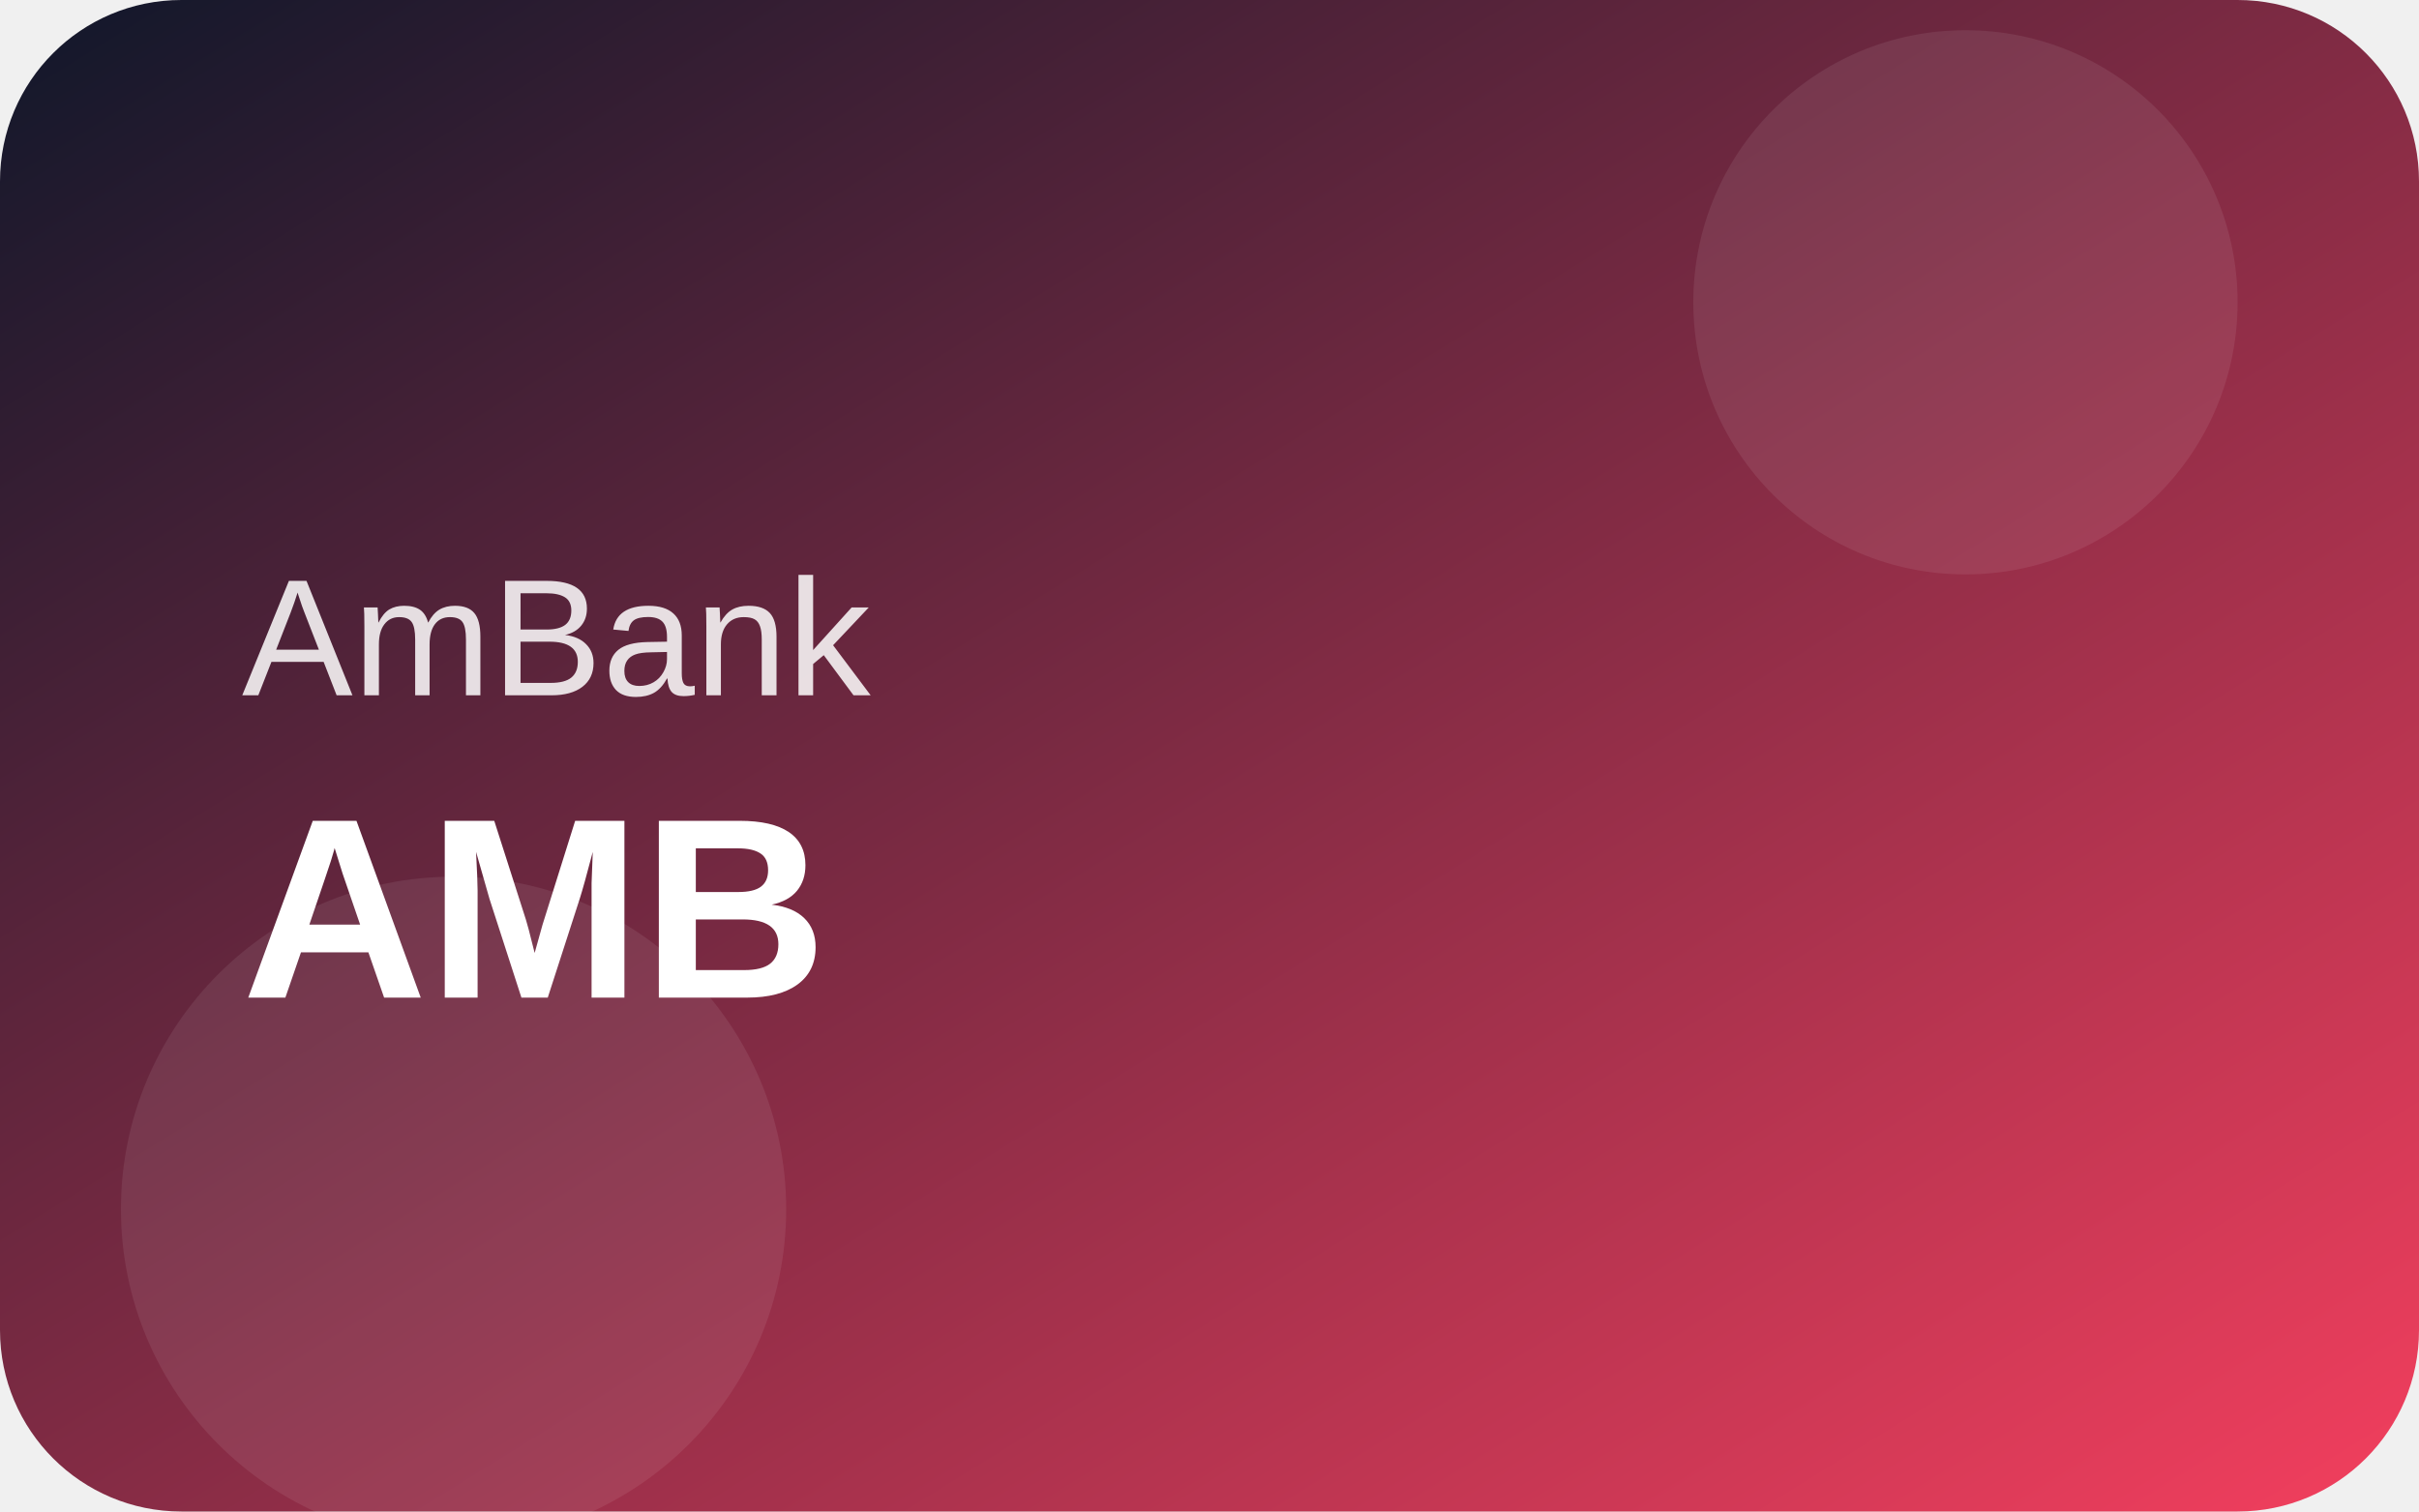
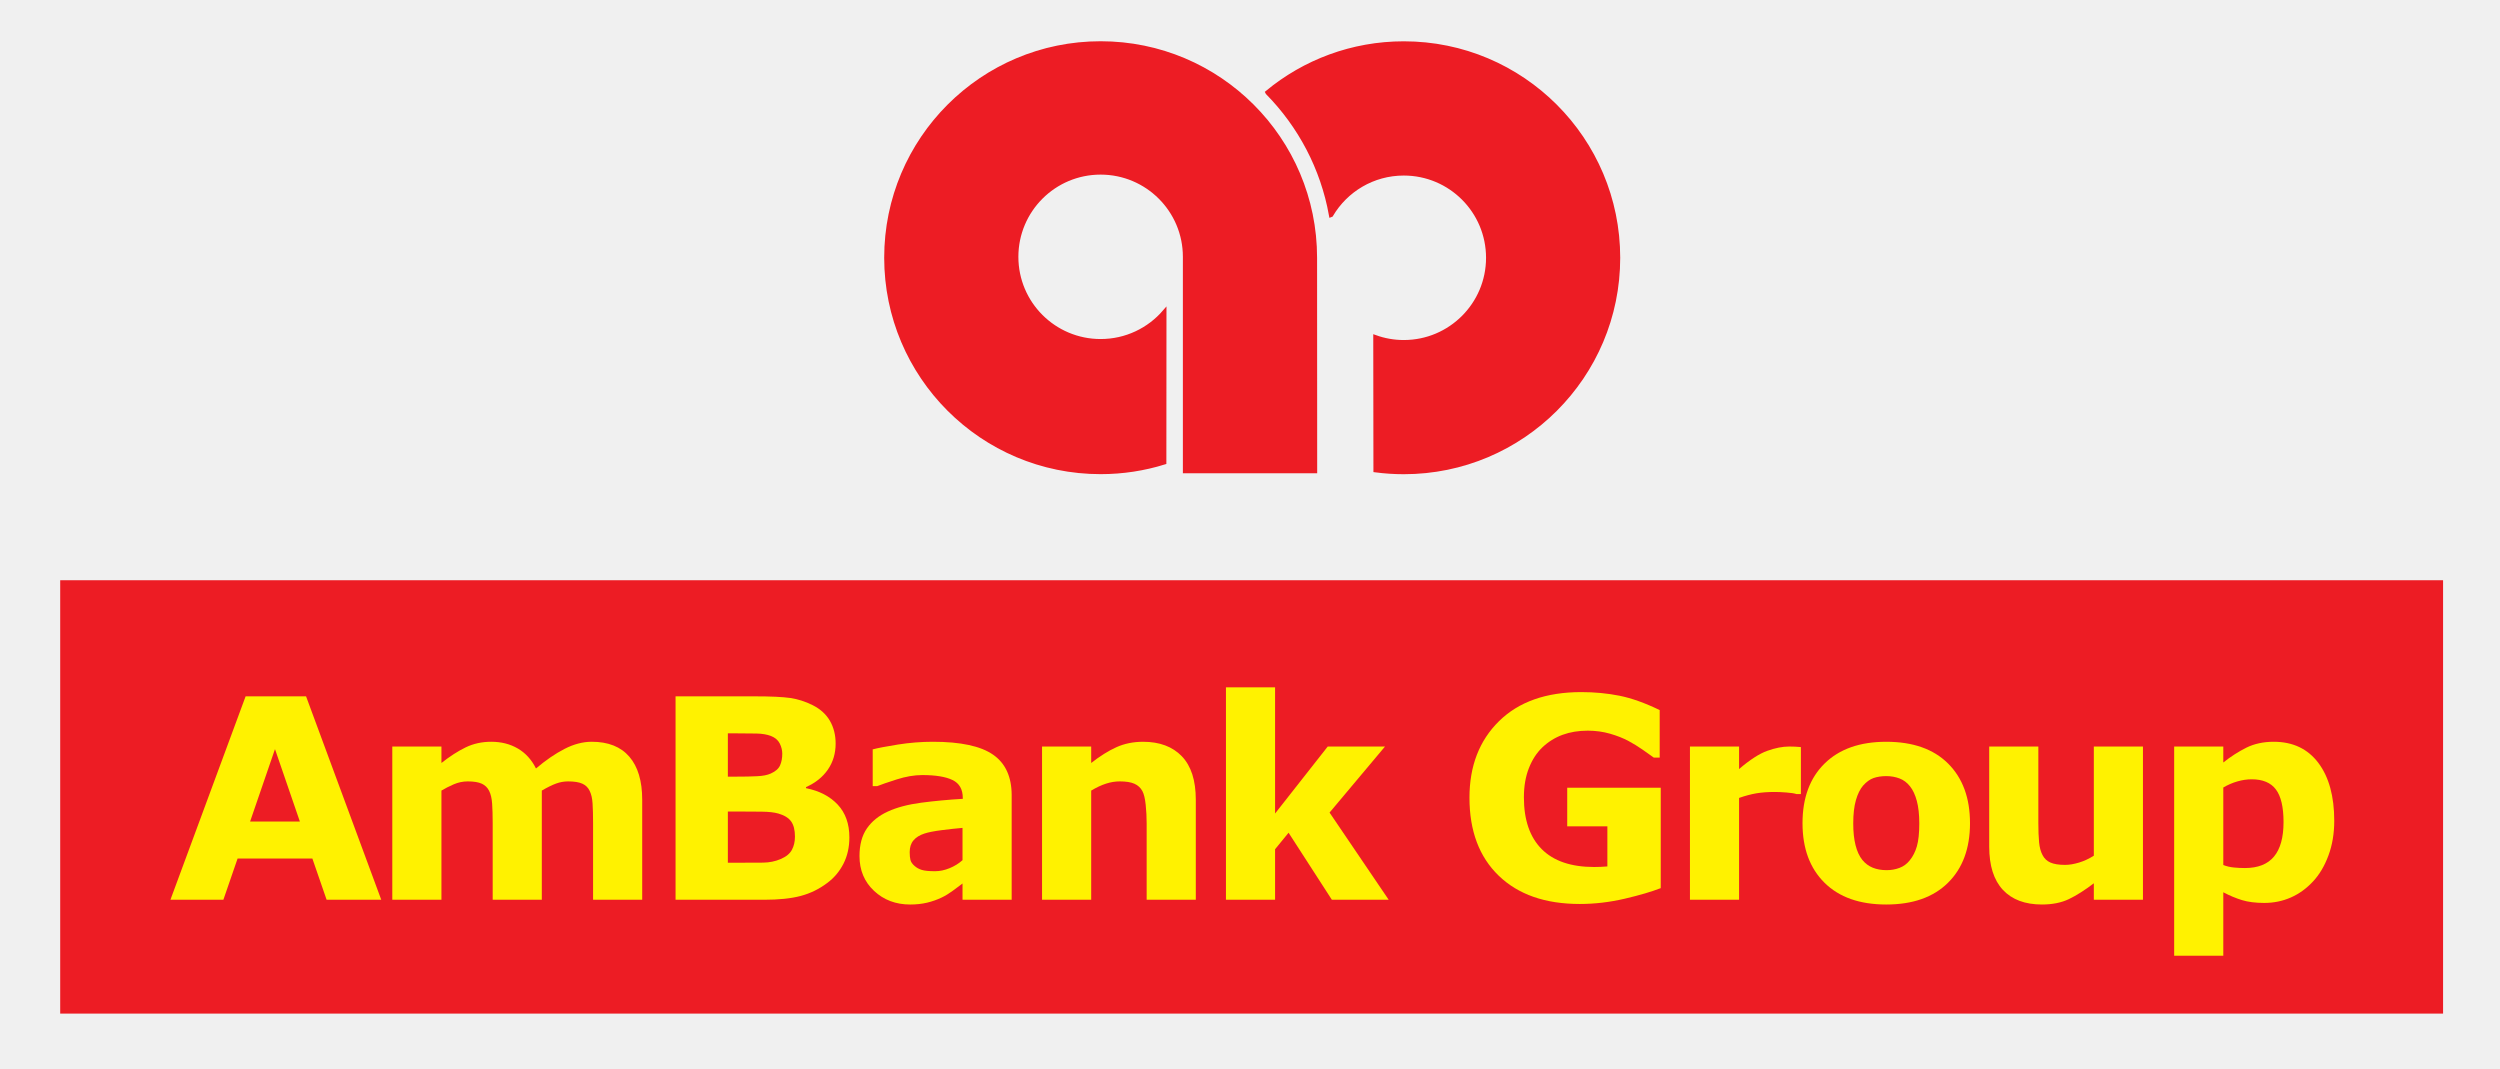
- <svg xmlns="http://www.w3.org/2000/svg" width="320" height="200" viewBox="0 0 320 200">
-   <defs>
-     <linearGradient id="bg" x1="0" y1="0" x2="1" y2="1">
-       <stop offset="0%" stop-color="#0f172a" />
-       <stop offset="100%" stop-color="#f43f5e" />
-     </linearGradient>
+ <svg xmlns="http://www.w3.org/2000/svg" version="1.1" width="175.5" height="75" id="svg2" xml:space="preserve">
+   <defs id="defs6">
+     <clipPath id="clipPath48">
+       <path d="m 12.496,12.496 1255.748,0 0,858.898 -1255.748,0 0,-858.898 z" id="path50" />
+     </clipPath>
+     <clipPath id="clipPath72">
+       <path d="m 12.496,12.496 1255.748,0 0,858.898 -1255.748,0 0,-858.898 z" id="path74" />
+     </clipPath>
+     <clipPath id="clipPath96">
+       <path d="m 662.047,656.252 247.369,0 0,-108.134 -247.369,0 0,108.134 z" id="path98" />
+     </clipPath>
+     <clipPath id="clipPath112">
+       <path d="m 724.442,774.924 519.188,0 0,-175.845 -519.188,0 0,175.845 z" id="path114" />
+     </clipPath>
+     <clipPath id="clipPath128">
+       <path d="m 724.386,593.147 536.414,0 0,-135.292 -536.414,0 0,135.292 z" id="path130" />
+     </clipPath>
+     <clipPath id="clipPath150">
+       <path d="m 12.496,12.496 1255.748,0 0,858.898 -1255.748,0 0,-858.898 z" id="path152" />
+     </clipPath>
+     <clipPath id="clipPath178">
+       <path d="m 12.496,12.496 1255.748,0 0,858.898 -1255.748,0 0,-858.898 z" id="path180" />
+     </clipPath>
+     <clipPath id="clipPath222">
+       <path d="m 0,0 1280.74,0 0,883.89 L 0,883.89 0,0 z" id="path224" />
+     </clipPath>
  </defs>
-   <rect width="320" height="200" rx="24" fill="url(#bg)" />
-   <circle cx="260" cy="40" r="36" fill="white" opacity="0.08" />
-   <circle cx="60" cy="160" r="44" fill="white" opacity="0.08" />
-   <text x="32" y="92" font-family="Arial, sans-serif" font-size="22" fill="white" opacity="0.85">AmBank</text>
-   <text x="32" y="132" font-family="Arial, sans-serif" font-size="34" font-weight="700" fill="white">AMB</text>
+   <g transform="matrix(1.25,0,0,-1.25,-828.0738,101.7383)" id="g10">
+     <path d="m 799.662,24.467 -133.822,0 0,24.338 133.822,0 0,-24.338 z" id="path140" style="fill:#ed1c24;fill-opacity:1;fill-rule:nonzero;stroke:none" />
+     <g transform="translate(676.5041,35.25213)" id="g142">
+       <path d="M 0,0 1.398,4.069 2.796,0 0,0 z m 3.143,7.033 -3.394,0 -4.223,-11.425 2.974,0 0.798,2.315 4.2,0 0.799,-2.315 3.069,0 -4.223,11.425 z" id="path144" style="fill:#fff200;fill-opacity:1;fill-rule:nonzero;stroke:none" />
+     </g>
+     <g transform="translate(-403.4107,-47.94157)" id="g146">
+       <g clip-path="url(#clipPath150)" id="g148">
+         <g transform="translate(1096.298,84.9328)" id="g154">
+           <path d="m 0,0 0,-6.131 -2.759,0 0,4.321 c 0,0.421 -0.011,0.779 -0.031,1.074 C -2.81,-0.44 -2.866,-0.2 -2.958,-0.015 -3.05,0.169 -3.189,0.304 -3.375,0.389 -3.562,0.473 -3.823,0.516 -4.16,0.516 -4.43,0.516 -4.694,0.461 -4.949,0.351 -5.204,0.24 -5.434,0.123 -5.637,0 l 0,-6.131 -2.76,0 0,8.606 2.76,0 0,-0.925 c 0.473,0.374 0.926,0.666 1.359,0.876 0.433,0.21 0.912,0.316 1.436,0.316 0.566,0 1.065,-0.127 1.498,-0.381 0.433,-0.254 0.772,-0.627 1.016,-1.119 0.55,0.466 1.085,0.833 1.604,1.099 0.52,0.267 1.029,0.401 1.528,0.401 0.927,0 1.631,-0.28 2.112,-0.839 C 5.397,1.345 5.638,0.54 5.638,-0.51 l 0,-5.621 -2.759,0 0,4.321 c 0,0.426 -0.01,0.785 -0.028,1.079 C 2.834,-0.439 2.779,-0.2 2.687,-0.015 2.6,0.169 2.463,0.304 2.274,0.389 2.085,0.473 1.819,0.516 1.478,0.516 1.248,0.516 1.023,0.476 0.804,0.396 0.585,0.317 0.316,0.185 0,0" id="path156" style="fill:#fff200;fill-opacity:1;fill-rule:nonzero;stroke:none" />
+         </g>
+         <g transform="translate(1109.68,86.3529)" id="g158">
+           <path d="m 0,0 c -0.082,-0.189 -0.255,-0.341 -0.519,-0.46 -0.189,-0.087 -0.447,-0.139 -0.773,-0.153 -0.326,-0.017 -0.72,-0.024 -1.183,-0.024 l -0.459,0 0,2.433 0.275,0 c 0.576,0 1.023,-0.004 1.341,-0.012 C -1,1.777 -0.734,1.731 -0.519,1.649 -0.281,1.556 -0.114,1.415 -0.02,1.225 0.075,1.034 0.122,0.843 0.122,0.653 0.122,0.406 0.082,0.189 0,0 M 3.234,-2.206 C 2.795,-1.74 2.203,-1.433 1.455,-1.284 l 0,0.06 c 0.529,0.235 0.939,0.563 1.229,0.984 0.29,0.423 0.435,0.909 0.435,1.461 0,0.475 -0.106,0.898 -0.317,1.269 C 2.59,2.86 2.267,3.155 1.833,3.375 1.415,3.585 0.993,3.719 0.567,3.781 0.141,3.842 -0.531,3.873 -1.449,3.873 l -4.422,0 0,-11.424 4.98,0 c 0.827,0 1.511,0.071 2.05,0.215 0.538,0.143 1.033,0.384 1.482,0.723 0.389,0.286 0.693,0.646 0.916,1.082 0.222,0.434 0.334,0.929 0.334,1.483 0,0.761 -0.22,1.376 -0.657,1.842 M 0.663,-4.748 c -0.115,-0.215 -0.325,-0.387 -0.63,-0.516 -0.3,-0.13 -0.628,-0.197 -0.984,-0.202 -0.356,-0.005 -0.946,-0.007 -1.769,-0.007 l -0.214,0 0,2.877 0.641,0 c 0.437,0 0.856,-0.002 1.259,-0.008 0.401,-0.004 0.716,-0.04 0.945,-0.108 0.336,-0.098 0.573,-0.247 0.713,-0.446 0.14,-0.199 0.21,-0.482 0.21,-0.849 0,-0.28 -0.057,-0.527 -0.171,-0.741" id="path160" style="fill:#fff200;fill-opacity:1;fill-rule:nonzero;stroke:none" />
+         </g>
+         <g transform="translate(1119.198,80.5747)" id="g162">
+           <path d="m 0,0 c -0.276,-0.113 -0.548,-0.17 -0.817,-0.17 -0.337,0 -0.586,0.024 -0.745,0.074 -0.159,0.049 -0.296,0.125 -0.41,0.228 -0.119,0.103 -0.194,0.211 -0.224,0.325 -0.03,0.114 -0.044,0.262 -0.044,0.442 0,0.274 0.07,0.495 0.212,0.662 0.142,0.169 0.347,0.297 0.615,0.384 0.218,0.073 0.539,0.135 0.962,0.19 0.422,0.054 0.815,0.097 1.178,0.128 l 0,-1.813 C 0.518,0.264 0.276,0.113 0,0 m 0.727,-1.773 2.76,0 0,5.869 C 3.487,5.131 3.139,5.89 2.445,6.373 1.751,6.858 0.623,7.1 -0.938,7.1 -1.595,7.1 -2.249,7.047 -2.902,6.944 -3.556,6.839 -4.028,6.749 -4.317,6.673 l 0,-2.066 0.25,0 c 0.221,0.088 0.588,0.215 1.098,0.378 0.51,0.163 0.989,0.245 1.439,0.245 0.747,0 1.313,-0.093 1.697,-0.279 C 0.551,4.765 0.742,4.429 0.742,3.942 l 0,-0.047 C -0.061,3.849 -0.836,3.776 -1.583,3.679 -2.33,3.58 -2.957,3.416 -3.461,3.184 -3.971,2.953 -4.365,2.635 -4.643,2.234 -4.921,1.832 -5.059,1.314 -5.059,0.681 c 0,-0.794 0.272,-1.445 0.818,-1.956 0.545,-0.509 1.221,-0.765 2.029,-0.765 0.344,0 0.66,0.035 0.947,0.103 0.288,0.069 0.565,0.166 0.833,0.295 0.192,0.091 0.396,0.217 0.613,0.375 0.217,0.159 0.399,0.294 0.546,0.407 l 0,-0.913 z" id="path164" style="fill:#fff200;fill-opacity:1;fill-rule:nonzero;stroke:none" />
+         </g>
+         <g transform="translate(1133.026,78.8021)" id="g166">
+           <path d="m 0,0 -2.76,0 0,4.29 c 0,0.349 -0.017,0.696 -0.054,1.043 C -2.85,5.68 -2.911,5.936 -2.998,6.1 -3.1,6.29 -3.25,6.428 -3.447,6.515 -3.644,6.603 -3.919,6.647 -4.272,6.647 -4.523,6.647 -4.777,6.606 -5.035,6.523 -5.293,6.441 -5.574,6.31 -5.875,6.131 l 0,-6.131 -2.76,0 0,8.605 2.76,0 0,-0.925 c 0.489,0.385 0.959,0.68 1.411,0.885 0.452,0.205 0.953,0.307 1.504,0.307 0.928,0 1.653,-0.271 2.176,-0.815 C -0.262,7.514 0,6.702 0,5.62 L 0,0 z" id="path168" style="fill:#fff200;fill-opacity:1;fill-rule:nonzero;stroke:none" />
+         </g>
+       </g>
+     </g>
+     <g transform="translate(740.4473,30.86053)" id="g170">
+       <path d="M 0,0 -3.191,0 -5.622,3.764 -6.38,2.837 -6.38,0 l -2.759,0 0,11.929 2.759,0 0,-7.086 2.957,3.762 3.216,0 L -3.32,4.896 0,0 z" id="path172" style="fill:#fff200;fill-opacity:1;fill-rule:nonzero;stroke:none" />
+     </g>
+     <g transform="translate(-403.4107,-47.94157)" id="g174">
+       <g clip-path="url(#clipPath178)" id="g176">
+         <g transform="translate(1159.137,79.4548)" id="g182">
+           <path d="M 0,0 C -0.51,-0.199 -1.186,-0.398 -2.027,-0.595 -2.87,-0.791 -3.708,-0.89 -4.544,-0.89 c -1.939,0 -3.456,0.528 -4.553,1.586 -1.097,1.057 -1.645,2.519 -1.645,4.382 0,1.778 0.553,3.21 1.659,4.298 1.105,1.088 2.646,1.633 4.622,1.633 0.749,0 1.462,-0.068 2.14,-0.203 0.678,-0.136 1.431,-0.404 2.262,-0.807 l 0,-2.67 -0.329,0 C -0.53,7.434 -0.739,7.582 -1.014,7.773 -1.289,7.964 -1.553,8.126 -1.807,8.261 -2.102,8.42 -2.448,8.557 -2.842,8.671 -3.236,8.785 -3.655,8.843 -4.098,8.843 -4.617,8.843 -5.088,8.766 -5.509,8.612 -5.932,8.458 -6.312,8.223 -6.647,7.906 -6.968,7.599 -7.221,7.209 -7.406,6.735 -7.593,6.261 -7.685,5.715 -7.685,5.095 c 0,-1.264 0.333,-2.232 0.998,-2.902 0.666,-0.67 1.649,-1.006 2.95,-1.006 0.112,0 0.236,0.002 0.37,0.008 0.134,0.005 0.258,0.012 0.37,0.023 l 0,2.254 -2.255,0 0,2.166 L 0,5.638 0,0 z" id="path184" style="fill:#fff200;fill-opacity:1;fill-rule:nonzero;stroke:none" />
+         </g>
+         <g transform="translate(1167.008,84.7365)" id="g186">
+           <path d="m 0,0 -0.245,0 c -0.117,0.04 -0.306,0.07 -0.565,0.089 -0.261,0.02 -0.477,0.03 -0.65,0.03 -0.393,0 -0.74,-0.025 -1.041,-0.076 -0.301,-0.052 -0.624,-0.137 -0.971,-0.259 l 0,-5.718 -2.759,0 0,8.605 2.759,0 0,-1.265 c 0.607,0.521 1.134,0.862 1.583,1.023 0.449,0.161 0.861,0.242 1.239,0.242 0.096,0 0.206,-0.003 0.328,-0.008 C -0.199,2.657 -0.092,2.65 0,2.64 L 0,0 z" id="path188" style="fill:#fff200;fill-opacity:1;fill-rule:nonzero;stroke:none" />
+         </g>
+         <g transform="translate(1172.541,80.5901)" id="g190">
+           <path d="m 0,0 c -0.227,-0.085 -0.465,-0.126 -0.716,-0.126 -0.292,0 -0.552,0.046 -0.778,0.137 -0.228,0.092 -0.424,0.237 -0.587,0.436 -0.169,0.209 -0.296,0.485 -0.383,0.829 -0.087,0.344 -0.129,0.751 -0.129,1.22 0,0.525 0.049,0.96 0.149,1.306 0.099,0.347 0.233,0.62 0.402,0.819 0.189,0.213 0.387,0.356 0.594,0.428 0.207,0.07 0.443,0.107 0.709,0.107 0.265,0 0.513,-0.044 0.743,-0.131 C 0.234,4.939 0.43,4.791 0.595,4.582 0.758,4.378 0.886,4.105 0.977,3.764 1.069,3.423 1.116,3 1.116,2.496 1.116,1.951 1.07,1.523 0.981,1.215 0.892,0.906 0.758,0.643 0.579,0.424 0.42,0.225 0.228,0.084 0,0 M 2.736,5.859 C 1.918,6.675 0.76,7.084 -0.739,7.084 c -1.479,0 -2.633,-0.406 -3.46,-1.218 -0.829,-0.812 -1.243,-1.93 -1.243,-3.355 0,-1.415 0.412,-2.53 1.235,-3.344 0.823,-0.815 1.979,-1.222 3.468,-1.222 1.489,0 2.645,0.407 3.468,1.222 0.824,0.814 1.235,1.929 1.235,3.344 0,1.414 -0.409,2.531 -1.228,3.348" id="path192" style="fill:#fff200;fill-opacity:1;fill-rule:nonzero;stroke:none" />
+         </g>
+         <g transform="translate(1186.218,78.8021)" id="g194">
+           <path d="m 0,0 -2.759,0 0,0.925 c -0.51,-0.39 -0.977,-0.686 -1.4,-0.888 -0.423,-0.203 -0.929,-0.304 -1.515,-0.304 -0.948,0 -1.679,0.274 -2.192,0.822 -0.512,0.549 -0.768,1.359 -0.768,2.43 l 0,5.62 2.759,0 0,-4.29 c 0,-0.437 0.014,-0.8 0.042,-1.09 0.028,-0.29 0.093,-0.53 0.196,-0.72 0.097,-0.19 0.245,-0.329 0.441,-0.416 0.197,-0.087 0.472,-0.131 0.825,-0.131 0.236,0 0.496,0.044 0.783,0.131 0.286,0.087 0.562,0.216 0.829,0.386 l 0,6.13 L 0,8.605 0,0 z" id="path196" style="fill:#fff200;fill-opacity:1;fill-rule:nonzero;stroke:none" />
+         </g>
+         <g transform="translate(1193.576,81.2256)" id="g198">
+           <path d="m 0,0 c -0.358,-0.429 -0.903,-0.643 -1.634,-0.643 -0.205,0 -0.412,0.01 -0.621,0.031 -0.21,0.02 -0.407,0.067 -0.591,0.139 l 0,4.353 c 0.251,0.148 0.514,0.263 0.79,0.342 0.276,0.08 0.545,0.119 0.806,0.119 0.618,0 1.071,-0.189 1.357,-0.569 C 0.394,3.392 0.537,2.78 0.537,1.938 0.537,1.075 0.358,0.429 0,0 M 2.491,5.264 C 1.895,6.054 1.06,6.449 -0.014,6.449 -0.593,6.449 -1.103,6.338 -1.546,6.12 -1.988,5.9 -2.422,5.622 -2.846,5.285 l 0,0.897 -2.759,0 0,-11.75 2.759,0 0,3.564 c 0.358,-0.189 0.709,-0.335 1.051,-0.44 0.343,-0.105 0.76,-0.158 1.252,-0.158 0.532,0 1.031,0.103 1.496,0.308 0.465,0.206 0.882,0.508 1.25,0.909 0.353,0.379 0.639,0.861 0.856,1.447 0.217,0.584 0.326,1.233 0.326,1.946 0,1.38 -0.298,2.465 -0.894,3.256" id="path200" style="fill:#fff200;fill-opacity:1;fill-rule:nonzero;stroke:none" />
+         </g>
+         <g transform="translate(1131.269,111.827)" id="g202">
+           <path d="m 0,0 c -0.87,-1.008 -2.152,-1.645 -3.589,-1.645 -2.612,0 -4.728,2.115 -4.728,4.727 0,2.611 2.116,4.727 4.728,4.727 2.612,0 4.73,-2.116 4.73,-4.727 l 0,-12.044 7.323,0 -0.006,11.994 c 0,6.655 -5.393,12.047 -12.047,12.047 -6.651,0 -12.044,-5.392 -12.044,-12.047 0,-6.653 5.393,-12.045 12.044,-12.045 1.247,0 2.451,0.189 3.583,0.543 L 0,0 z" id="path204" style="fill:#ed1c24;fill-opacity:1;fill-rule:nonzero;stroke:none" />
+         </g>
+         <g transform="translate(1131.269,111.827)" id="g206">
+           <path d="m 0,0 c -0.87,-1.008 -2.152,-1.645 -3.589,-1.645 -2.612,0 -4.728,2.115 -4.728,4.727 0,2.611 2.116,4.727 4.728,4.727 2.612,0 4.73,-2.116 4.73,-4.727 l 0,-12.044 7.323,0 -0.006,11.994 c 0,6.655 -5.393,12.047 -12.047,12.047 -6.651,0 -12.044,-5.392 -12.044,-12.047 0,-6.653 5.393,-12.045 12.044,-12.045 1.247,0 2.451,0.189 3.583,0.543 L 0,0 z" id="path208" style="fill:none;stroke:#ed1c24;stroke-width:0.22;stroke-linecap:butt;stroke-linejoin:miter;stroke-miterlimit:4;stroke-opacity:1;stroke-dasharray:none" />
+         </g>
+         <g transform="translate(1143.111,102.9154)" id="g210">
+           <path d="m 0,0 c 0.522,-0.069 1.057,-0.105 1.595,-0.105 6.653,0 12.045,5.393 12.045,12.044 0,6.654 -5.392,12.048 -12.045,12.048 -2.909,0 -5.583,-1.035 -7.667,-2.756 l 0.014,-0.027 c 1.814,-1.844 3.086,-4.22 3.561,-6.871 l 0.018,0.007 c 0.823,1.396 2.34,2.328 4.074,2.328 2.614,0 4.73,-2.116 4.73,-4.729 0,-2.608 -2.116,-4.728 -4.73,-4.728 -0.561,0 -1.1,0.099 -1.604,0.281 L 0,0 z" id="path212" style="fill:#ed1c24;fill-opacity:1;fill-rule:nonzero;stroke:none" />
+         </g>
+         <g transform="translate(1143.111,102.9154)" id="g214">
+           <path d="m 0,0 c 0.522,-0.069 1.057,-0.105 1.595,-0.105 6.653,0 12.045,5.393 12.045,12.044 0,6.654 -5.392,12.048 -12.045,12.048 -2.909,0 -5.583,-1.035 -7.667,-2.756 l 0.014,-0.027 c 1.814,-1.844 3.086,-4.22 3.561,-6.871 l 0.018,0.007 c 0.823,1.396 2.34,2.328 4.074,2.328 2.614,0 4.73,-2.116 4.73,-4.729 0,-2.608 -2.116,-4.728 -4.73,-4.728 -0.561,0 -1.1,0.099 -1.604,0.281 L 0,0 z" id="path216" style="fill:none;stroke:#ed1c24;stroke-width:0.22;stroke-linecap:butt;stroke-linejoin:miter;stroke-miterlimit:4;stroke-opacity:1;stroke-dasharray:none" />
+         </g>
+       </g>
+     </g>
+   </g>
</svg>
